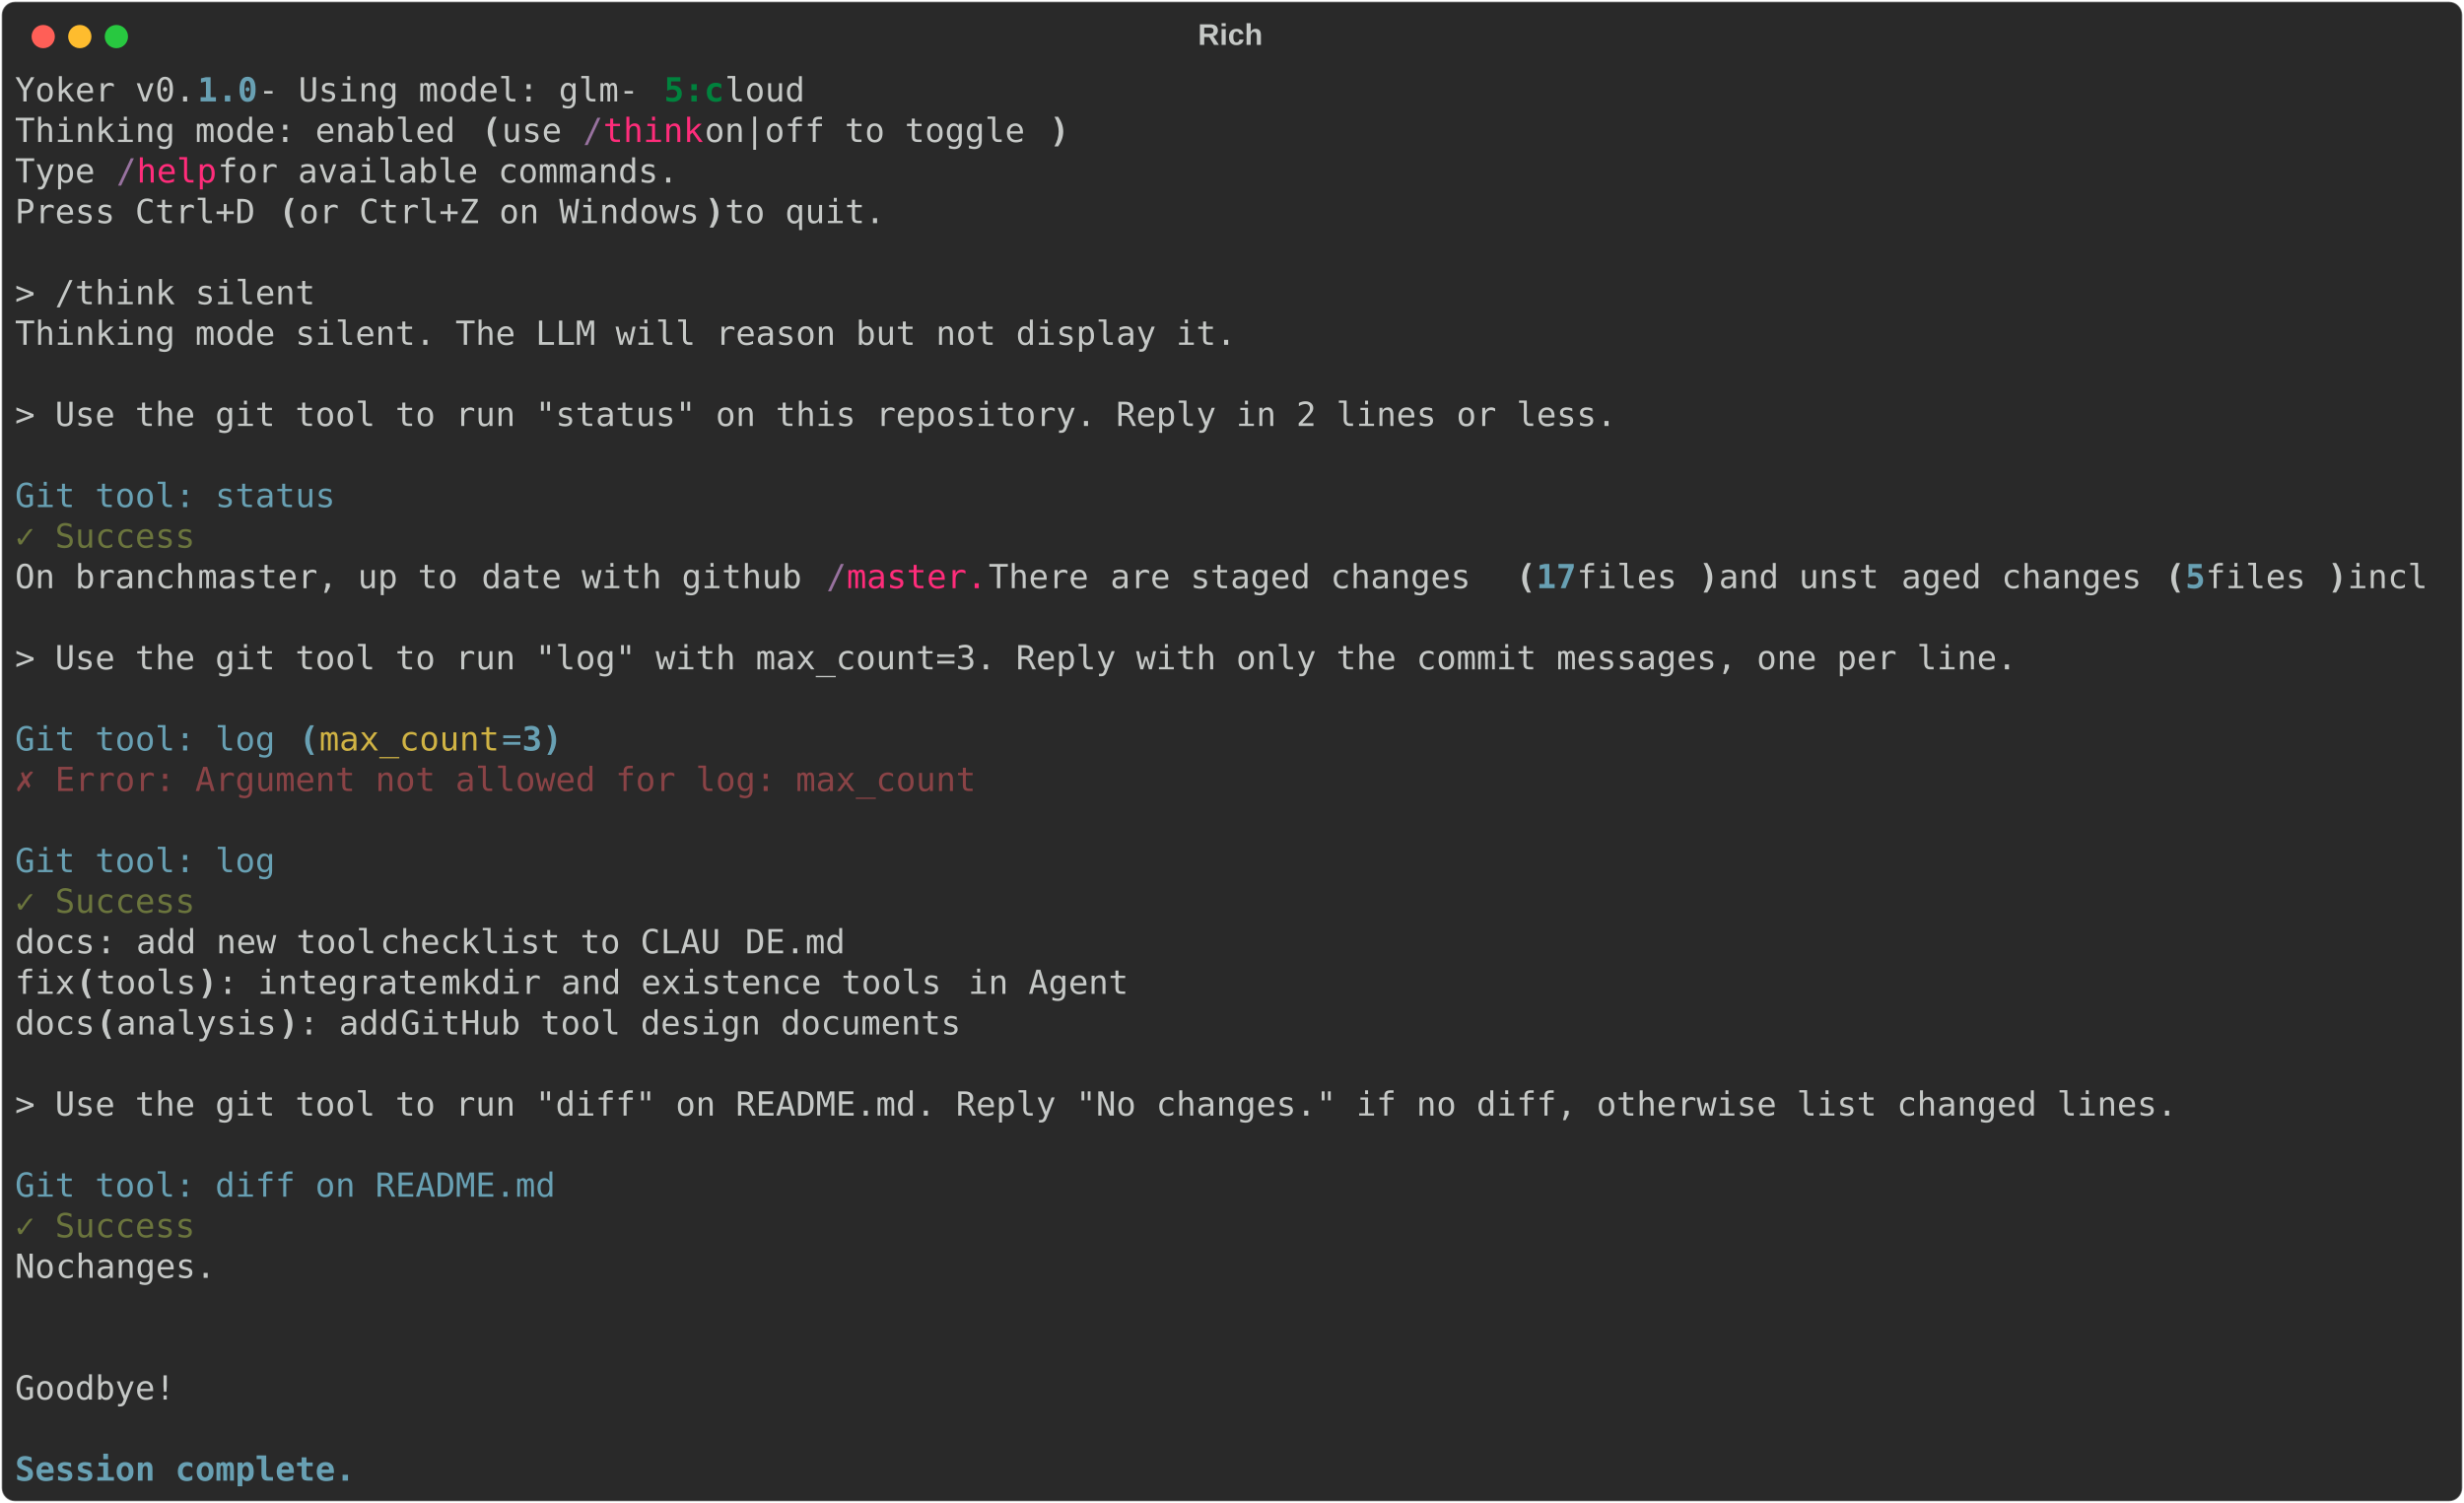
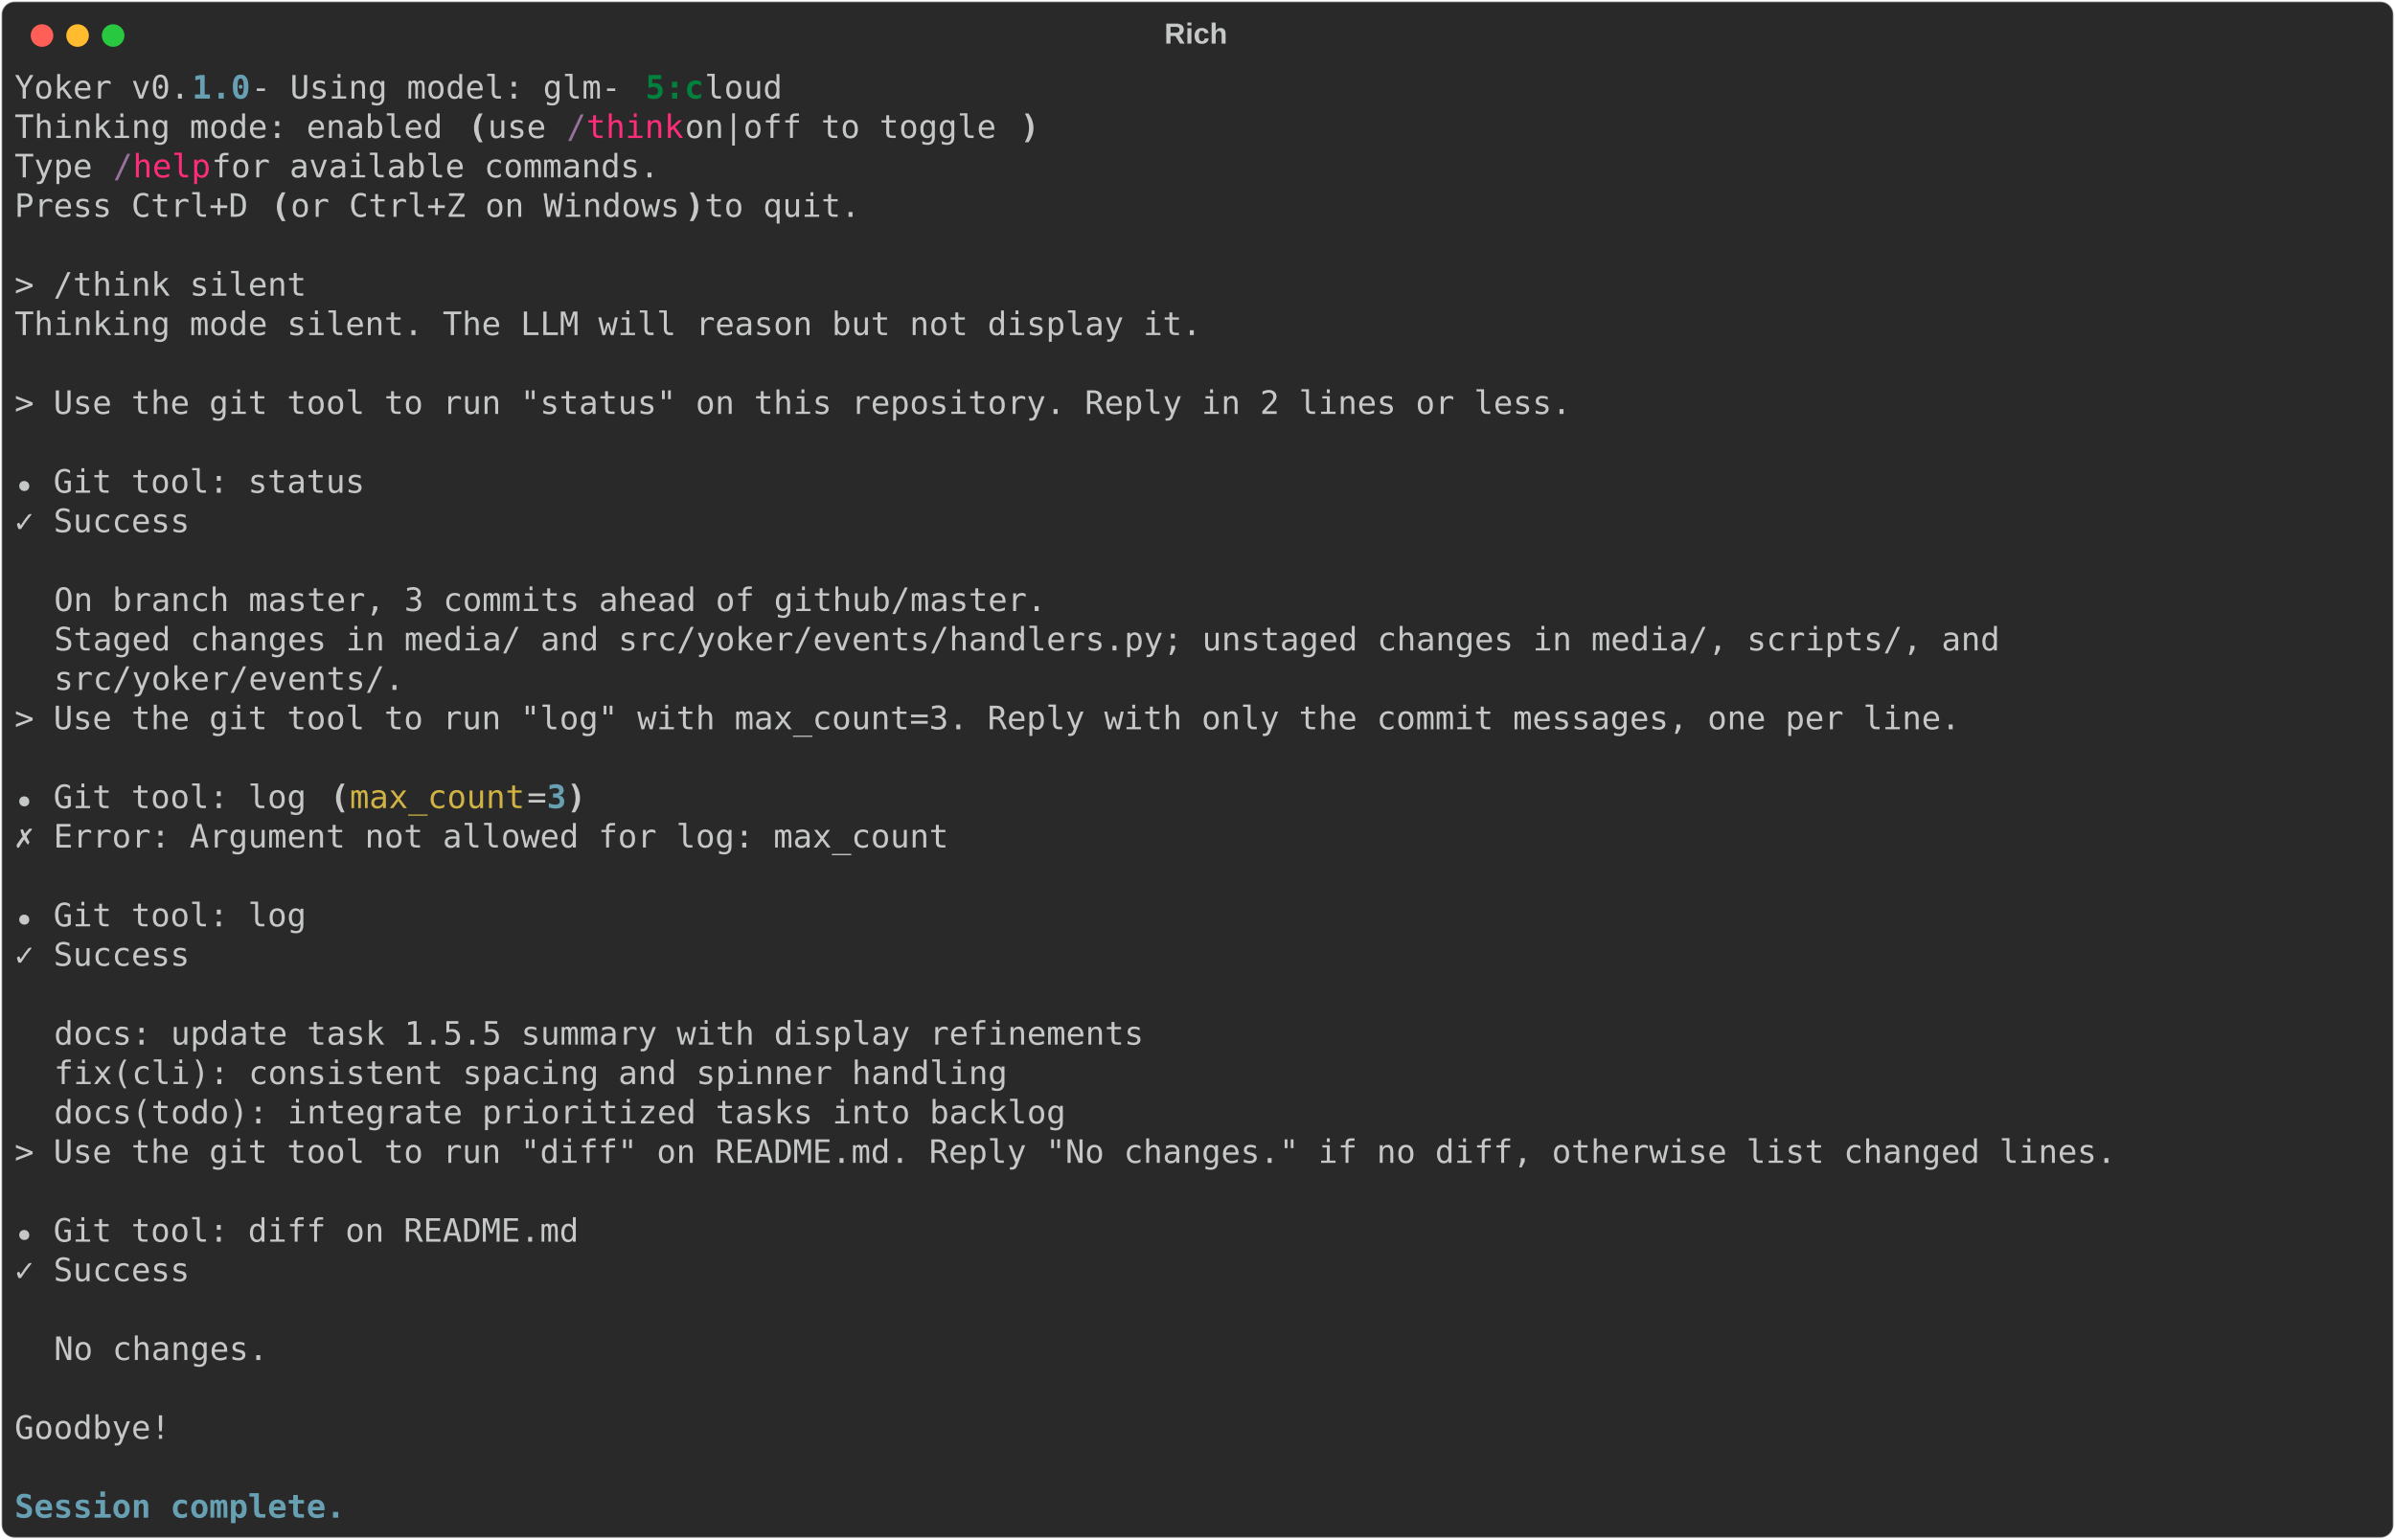
- <svg xmlns="http://www.w3.org/2000/svg" class="rich-terminal" viewBox="0 0 1482 904.0">
+ <svg xmlns="http://www.w3.org/2000/svg" class="rich-terminal" viewBox="0 0 1482 952.8">
  <style>

    @font-face {
        font-family: "Fira Code";
        src: local("FiraCode-Regular"),
                url("https://cdnjs.cloudflare.com/ajax/libs/firacode/6.2.0/woff2/FiraCode-Regular.woff2") format("woff2"),
                url("https://cdnjs.cloudflare.com/ajax/libs/firacode/6.2.0/woff/FiraCode-Regular.woff") format("woff");
        font-style: normal;
        font-weight: 400;
    }
    @font-face {
        font-family: "Fira Code";
        src: local("FiraCode-Bold"),
                url("https://cdnjs.cloudflare.com/ajax/libs/firacode/6.2.0/woff2/FiraCode-Bold.woff2") format("woff2"),
                url("https://cdnjs.cloudflare.com/ajax/libs/firacode/6.2.0/woff/FiraCode-Bold.woff") format("woff");
        font-style: bold;
        font-weight: 700;
    }

-     .terminal-3481254247-matrix {
+     .terminal-1325494704-matrix {
        font-family: Fira Code, monospace;
        font-size: 20px;
        line-height: 24.4px;
        font-variant-east-asian: full-width;
    }

-     .terminal-3481254247-title {
+     .terminal-1325494704-title {
        font-size: 18px;
        font-weight: bold;
        font-family: arial;
    }

-     .terminal-3481254247-r1 { fill: #c5c8c6 }
- .terminal-3481254247-r2 { fill: #68a0b3;font-weight: bold }
- .terminal-3481254247-r3 { fill: #00823d;font-weight: bold }
- .terminal-3481254247-r4 { fill: #c5c8c6;font-weight: bold }
- .terminal-3481254247-r5 { fill: #98729f }
- .terminal-3481254247-r6 { fill: #ff2c7a }
- .terminal-3481254247-r7 { fill: #68a0b3 }
- .terminal-3481254247-r8 { fill: #6b753d }
- .terminal-3481254247-r9 { fill: #d0b344 }
- .terminal-3481254247-r10 { fill: #8a4346 }
+     .terminal-1325494704-r1 { fill: #c5c8c6 }
+ .terminal-1325494704-r2 { fill: #68a0b3;font-weight: bold }
+ .terminal-1325494704-r3 { fill: #00823d;font-weight: bold }
+ .terminal-1325494704-r4 { fill: #c5c8c6;font-weight: bold }
+ .terminal-1325494704-r5 { fill: #98729f }
+ .terminal-1325494704-r6 { fill: #ff2c7a }
+ .terminal-1325494704-r7 { fill: #d0b344 }
    </style>
  <defs>
-     <clipPath id="terminal-3481254247-clip-terminal">
-       <rect x="0" y="0" width="1463.0" height="853.0" />
-     </clipPath>
-     <clipPath id="terminal-3481254247-line-0">
+     <clipPath id="terminal-1325494704-clip-terminal">
+       <rect x="0" y="0" width="1463.0" height="901.8" />
+     </clipPath>
+     <clipPath id="terminal-1325494704-line-0">
      <rect x="0" y="1.5" width="1464" height="24.65" />
    </clipPath>
-     <clipPath id="terminal-3481254247-line-1">
+     <clipPath id="terminal-1325494704-line-1">
      <rect x="0" y="25.9" width="1464" height="24.65" />
    </clipPath>
-     <clipPath id="terminal-3481254247-line-2">
+     <clipPath id="terminal-1325494704-line-2">
      <rect x="0" y="50.3" width="1464" height="24.65" />
    </clipPath>
-     <clipPath id="terminal-3481254247-line-3">
+     <clipPath id="terminal-1325494704-line-3">
      <rect x="0" y="74.7" width="1464" height="24.65" />
    </clipPath>
-     <clipPath id="terminal-3481254247-line-4">
+     <clipPath id="terminal-1325494704-line-4">
      <rect x="0" y="99.1" width="1464" height="24.65" />
    </clipPath>
-     <clipPath id="terminal-3481254247-line-5">
+     <clipPath id="terminal-1325494704-line-5">
      <rect x="0" y="123.5" width="1464" height="24.65" />
    </clipPath>
-     <clipPath id="terminal-3481254247-line-6">
+     <clipPath id="terminal-1325494704-line-6">
      <rect x="0" y="147.9" width="1464" height="24.65" />
    </clipPath>
-     <clipPath id="terminal-3481254247-line-7">
+     <clipPath id="terminal-1325494704-line-7">
      <rect x="0" y="172.3" width="1464" height="24.65" />
    </clipPath>
-     <clipPath id="terminal-3481254247-line-8">
+     <clipPath id="terminal-1325494704-line-8">
      <rect x="0" y="196.7" width="1464" height="24.65" />
    </clipPath>
-     <clipPath id="terminal-3481254247-line-9">
+     <clipPath id="terminal-1325494704-line-9">
      <rect x="0" y="221.1" width="1464" height="24.65" />
    </clipPath>
-     <clipPath id="terminal-3481254247-line-10">
+     <clipPath id="terminal-1325494704-line-10">
      <rect x="0" y="245.5" width="1464" height="24.65" />
    </clipPath>
-     <clipPath id="terminal-3481254247-line-11">
+     <clipPath id="terminal-1325494704-line-11">
      <rect x="0" y="269.9" width="1464" height="24.65" />
    </clipPath>
-     <clipPath id="terminal-3481254247-line-12">
+     <clipPath id="terminal-1325494704-line-12">
      <rect x="0" y="294.3" width="1464" height="24.65" />
    </clipPath>
-     <clipPath id="terminal-3481254247-line-13">
+     <clipPath id="terminal-1325494704-line-13">
      <rect x="0" y="318.7" width="1464" height="24.65" />
    </clipPath>
-     <clipPath id="terminal-3481254247-line-14">
+     <clipPath id="terminal-1325494704-line-14">
      <rect x="0" y="343.1" width="1464" height="24.65" />
    </clipPath>
-     <clipPath id="terminal-3481254247-line-15">
+     <clipPath id="terminal-1325494704-line-15">
      <rect x="0" y="367.5" width="1464" height="24.65" />
    </clipPath>
-     <clipPath id="terminal-3481254247-line-16">
+     <clipPath id="terminal-1325494704-line-16">
      <rect x="0" y="391.9" width="1464" height="24.65" />
    </clipPath>
-     <clipPath id="terminal-3481254247-line-17">
+     <clipPath id="terminal-1325494704-line-17">
      <rect x="0" y="416.3" width="1464" height="24.65" />
    </clipPath>
-     <clipPath id="terminal-3481254247-line-18">
+     <clipPath id="terminal-1325494704-line-18">
      <rect x="0" y="440.7" width="1464" height="24.65" />
    </clipPath>
-     <clipPath id="terminal-3481254247-line-19">
+     <clipPath id="terminal-1325494704-line-19">
      <rect x="0" y="465.1" width="1464" height="24.65" />
    </clipPath>
-     <clipPath id="terminal-3481254247-line-20">
+     <clipPath id="terminal-1325494704-line-20">
      <rect x="0" y="489.5" width="1464" height="24.65" />
    </clipPath>
-     <clipPath id="terminal-3481254247-line-21">
+     <clipPath id="terminal-1325494704-line-21">
      <rect x="0" y="513.9" width="1464" height="24.65" />
    </clipPath>
-     <clipPath id="terminal-3481254247-line-22">
+     <clipPath id="terminal-1325494704-line-22">
      <rect x="0" y="538.3" width="1464" height="24.65" />
    </clipPath>
-     <clipPath id="terminal-3481254247-line-23">
+     <clipPath id="terminal-1325494704-line-23">
      <rect x="0" y="562.7" width="1464" height="24.65" />
    </clipPath>
-     <clipPath id="terminal-3481254247-line-24">
+     <clipPath id="terminal-1325494704-line-24">
      <rect x="0" y="587.1" width="1464" height="24.65" />
    </clipPath>
-     <clipPath id="terminal-3481254247-line-25">
+     <clipPath id="terminal-1325494704-line-25">
      <rect x="0" y="611.5" width="1464" height="24.65" />
    </clipPath>
-     <clipPath id="terminal-3481254247-line-26">
+     <clipPath id="terminal-1325494704-line-26">
      <rect x="0" y="635.9" width="1464" height="24.65" />
    </clipPath>
-     <clipPath id="terminal-3481254247-line-27">
+     <clipPath id="terminal-1325494704-line-27">
      <rect x="0" y="660.3" width="1464" height="24.65" />
    </clipPath>
-     <clipPath id="terminal-3481254247-line-28">
+     <clipPath id="terminal-1325494704-line-28">
      <rect x="0" y="684.7" width="1464" height="24.65" />
    </clipPath>
-     <clipPath id="terminal-3481254247-line-29">
+     <clipPath id="terminal-1325494704-line-29">
      <rect x="0" y="709.1" width="1464" height="24.65" />
    </clipPath>
-     <clipPath id="terminal-3481254247-line-30">
+     <clipPath id="terminal-1325494704-line-30">
      <rect x="0" y="733.5" width="1464" height="24.65" />
    </clipPath>
-     <clipPath id="terminal-3481254247-line-31">
+     <clipPath id="terminal-1325494704-line-31">
      <rect x="0" y="757.9" width="1464" height="24.65" />
    </clipPath>
-     <clipPath id="terminal-3481254247-line-32">
+     <clipPath id="terminal-1325494704-line-32">
      <rect x="0" y="782.3" width="1464" height="24.65" />
    </clipPath>
-     <clipPath id="terminal-3481254247-line-33">
+     <clipPath id="terminal-1325494704-line-33">
      <rect x="0" y="806.7" width="1464" height="24.65" />
    </clipPath>
+     <clipPath id="terminal-1325494704-line-34">
+       <rect x="0" y="831.1" width="1464" height="24.65" />
+     </clipPath>
+     <clipPath id="terminal-1325494704-line-35">
+       <rect x="0" y="855.5" width="1464" height="24.65" />
+     </clipPath>
  </defs>
-   <rect fill="#292929" stroke="rgba(255,255,255,0.35)" stroke-width="1" x="1" y="1" width="1480" height="902" rx="8" />
-   <text class="terminal-3481254247-title" fill="#c5c8c6" text-anchor="middle" x="740" y="27">Rich</text>
+   <rect fill="#292929" stroke="rgba(255,255,255,0.35)" stroke-width="1" x="1" y="1" width="1480" height="950.8" rx="8" />
+   <text class="terminal-1325494704-title" fill="#c5c8c6" text-anchor="middle" x="740" y="27">Rich</text>
  <g transform="translate(26,22)">
    <circle cx="0" cy="0" r="7" fill="#ff5f57" />
    <circle cx="22" cy="0" r="7" fill="#febc2e" />
    <circle cx="44" cy="0" r="7" fill="#28c840" />
  </g>
-   <g transform="translate(9, 41)" clip-path="url(#terminal-3481254247-clip-terminal)">
-     <g class="terminal-3481254247-matrix">
-       <text class="terminal-3481254247-r1" x="0" y="20" textLength="109.8" clip-path="url(#terminal-3481254247-line-0)">Yoker v0.</text>
-       <text class="terminal-3481254247-r2" x="109.8" y="20" textLength="36.6" clip-path="url(#terminal-3481254247-line-0)">1.0</text>
-       <text class="terminal-3481254247-r1" x="146.4" y="20" textLength="244" clip-path="url(#terminal-3481254247-line-0)"> - Using model: glm-</text>
-       <text class="terminal-3481254247-r3" x="390.4" y="20" textLength="36.6" clip-path="url(#terminal-3481254247-line-0)">5:c</text>
-       <text class="terminal-3481254247-r1" x="427" y="20" textLength="48.8" clip-path="url(#terminal-3481254247-line-0)">loud</text>
-       <text class="terminal-3481254247-r1" x="1464" y="20" textLength="12.2" clip-path="url(#terminal-3481254247-line-0)">
- </text>
-       <text class="terminal-3481254247-r1" x="0" y="44.4" textLength="280.6" clip-path="url(#terminal-3481254247-line-1)">Thinking mode: enabled </text>
-       <text class="terminal-3481254247-r4" x="280.6" y="44.4" textLength="12.2" clip-path="url(#terminal-3481254247-line-1)">(</text>
-       <text class="terminal-3481254247-r1" x="292.8" y="44.4" textLength="48.8" clip-path="url(#terminal-3481254247-line-1)">use </text>
-       <text class="terminal-3481254247-r5" x="341.6" y="44.4" textLength="12.2" clip-path="url(#terminal-3481254247-line-1)">/</text>
-       <text class="terminal-3481254247-r6" x="353.8" y="44.4" textLength="61" clip-path="url(#terminal-3481254247-line-1)">think</text>
-       <text class="terminal-3481254247-r1" x="414.8" y="44.4" textLength="207.4" clip-path="url(#terminal-3481254247-line-1)"> on|off to toggle</text>
-       <text class="terminal-3481254247-r4" x="622.2" y="44.4" textLength="12.2" clip-path="url(#terminal-3481254247-line-1)">)</text>
-       <text class="terminal-3481254247-r1" x="1464" y="44.4" textLength="12.2" clip-path="url(#terminal-3481254247-line-1)">
- </text>
-       <text class="terminal-3481254247-r1" x="0" y="68.8" textLength="61" clip-path="url(#terminal-3481254247-line-2)">Type </text>
-       <text class="terminal-3481254247-r5" x="61" y="68.8" textLength="12.2" clip-path="url(#terminal-3481254247-line-2)">/</text>
-       <text class="terminal-3481254247-r6" x="73.2" y="68.8" textLength="48.8" clip-path="url(#terminal-3481254247-line-2)">help</text>
-       <text class="terminal-3481254247-r1" x="122" y="68.8" textLength="292.8" clip-path="url(#terminal-3481254247-line-2)"> for available commands.</text>
-       <text class="terminal-3481254247-r1" x="1464" y="68.8" textLength="12.2" clip-path="url(#terminal-3481254247-line-2)">
- </text>
-       <text class="terminal-3481254247-r1" x="0" y="93.2" textLength="158.6" clip-path="url(#terminal-3481254247-line-3)">Press Ctrl+D </text>
-       <text class="terminal-3481254247-r4" x="158.6" y="93.2" textLength="12.2" clip-path="url(#terminal-3481254247-line-3)">(</text>
-       <text class="terminal-3481254247-r1" x="170.8" y="93.2" textLength="244" clip-path="url(#terminal-3481254247-line-3)">or Ctrl+Z on Windows</text>
-       <text class="terminal-3481254247-r4" x="414.8" y="93.2" textLength="12.2" clip-path="url(#terminal-3481254247-line-3)">)</text>
-       <text class="terminal-3481254247-r1" x="427" y="93.2" textLength="109.8" clip-path="url(#terminal-3481254247-line-3)"> to quit.</text>
-       <text class="terminal-3481254247-r1" x="1464" y="93.2" textLength="12.2" clip-path="url(#terminal-3481254247-line-3)">
- </text>
-       <text class="terminal-3481254247-r1" x="1464" y="117.6" textLength="12.2" clip-path="url(#terminal-3481254247-line-4)">
- </text>
-       <text class="terminal-3481254247-r1" x="0" y="142" textLength="183" clip-path="url(#terminal-3481254247-line-5)">&gt; /think silent</text>
-       <text class="terminal-3481254247-r1" x="1464" y="142" textLength="12.2" clip-path="url(#terminal-3481254247-line-5)">
- </text>
-       <text class="terminal-3481254247-r1" x="0" y="166.4" textLength="744.2" clip-path="url(#terminal-3481254247-line-6)">Thinking mode silent. The LLM will reason but not display it.</text>
-       <text class="terminal-3481254247-r1" x="1464" y="166.4" textLength="12.2" clip-path="url(#terminal-3481254247-line-6)">
- </text>
-       <text class="terminal-3481254247-r1" x="1464" y="190.8" textLength="12.2" clip-path="url(#terminal-3481254247-line-7)">
- </text>
-       <text class="terminal-3481254247-r1" x="0" y="215.2" textLength="976" clip-path="url(#terminal-3481254247-line-8)">&gt; Use the git tool to run "status" on this repository. Reply in 2 lines or less.</text>
-       <text class="terminal-3481254247-r1" x="1464" y="215.2" textLength="12.2" clip-path="url(#terminal-3481254247-line-8)">
- </text>
-       <text class="terminal-3481254247-r1" x="1464" y="239.6" textLength="12.2" clip-path="url(#terminal-3481254247-line-9)">
- </text>
-       <text class="terminal-3481254247-r7" x="0" y="264" textLength="195.2" clip-path="url(#terminal-3481254247-line-10)">Git tool: status</text>
-       <text class="terminal-3481254247-r1" x="1464" y="264" textLength="12.2" clip-path="url(#terminal-3481254247-line-10)">
- </text>
-       <text class="terminal-3481254247-r8" x="0" y="288.4" textLength="134.2" clip-path="url(#terminal-3481254247-line-11)">  ✓ Success</text>
-       <text class="terminal-3481254247-r1" x="1464" y="288.4" textLength="12.2" clip-path="url(#terminal-3481254247-line-11)">
- </text>
-       <text class="terminal-3481254247-r1" x="0" y="312.8" textLength="109.8" clip-path="url(#terminal-3481254247-line-12)">On branch</text>
-       <text class="terminal-3481254247-r1" x="109.8" y="312.8" textLength="170.8" clip-path="url(#terminal-3481254247-line-12)"> master, up to</text>
-       <text class="terminal-3481254247-r1" x="280.6" y="312.8" textLength="207.4" clip-path="url(#terminal-3481254247-line-12)"> date with github</text>
-       <text class="terminal-3481254247-r5" x="488" y="312.8" textLength="12.2" clip-path="url(#terminal-3481254247-line-12)">/</text>
-       <text class="terminal-3481254247-r6" x="500.2" y="312.8" textLength="85.4" clip-path="url(#terminal-3481254247-line-12)">master.</text>
-       <text class="terminal-3481254247-r1" x="585.6" y="312.8" textLength="73.2" clip-path="url(#terminal-3481254247-line-12)"> There</text>
-       <text class="terminal-3481254247-r1" x="658.8" y="312.8" textLength="244" clip-path="url(#terminal-3481254247-line-12)"> are staged changes </text>
-       <text class="terminal-3481254247-r4" x="902.8" y="312.8" textLength="12.2" clip-path="url(#terminal-3481254247-line-12)">(</text>
-       <text class="terminal-3481254247-r2" x="915" y="312.8" textLength="24.4" clip-path="url(#terminal-3481254247-line-12)">17</text>
-       <text class="terminal-3481254247-r1" x="939.4" y="312.8" textLength="73.2" clip-path="url(#terminal-3481254247-line-12)"> files</text>
-       <text class="terminal-3481254247-r4" x="1012.6" y="312.8" textLength="12.2" clip-path="url(#terminal-3481254247-line-12)">)</text>
-       <text class="terminal-3481254247-r1" x="1024.8" y="312.8" textLength="109.8" clip-path="url(#terminal-3481254247-line-12)"> and unst</text>
-       <text class="terminal-3481254247-r1" x="1134.6" y="312.8" textLength="158.6" clip-path="url(#terminal-3481254247-line-12)">aged changes </text>
-       <text class="terminal-3481254247-r4" x="1293.2" y="312.8" textLength="12.2" clip-path="url(#terminal-3481254247-line-12)">(</text>
-       <text class="terminal-3481254247-r2" x="1305.4" y="312.8" textLength="12.2" clip-path="url(#terminal-3481254247-line-12)">5</text>
-       <text class="terminal-3481254247-r1" x="1317.6" y="312.8" textLength="73.2" clip-path="url(#terminal-3481254247-line-12)"> files</text>
-       <text class="terminal-3481254247-r4" x="1390.8" y="312.8" textLength="12.2" clip-path="url(#terminal-3481254247-line-12)">)</text>
-       <text class="terminal-3481254247-r1" x="1403" y="312.8" textLength="61" clip-path="url(#terminal-3481254247-line-12)"> incl</text>
-       <text class="terminal-3481254247-r1" x="1464" y="312.8" textLength="12.2" clip-path="url(#terminal-3481254247-line-12)">
- </text>
-       <text class="terminal-3481254247-r1" x="1464" y="337.2" textLength="12.2" clip-path="url(#terminal-3481254247-line-13)">
- </text>
-       <text class="terminal-3481254247-r1" x="0" y="361.6" textLength="1220" clip-path="url(#terminal-3481254247-line-14)">&gt; Use the git tool to run "log" with max_count=3. Reply with only the commit messages, one per line.</text>
-       <text class="terminal-3481254247-r1" x="1464" y="361.6" textLength="12.2" clip-path="url(#terminal-3481254247-line-14)">
- </text>
-       <text class="terminal-3481254247-r1" x="1464" y="386" textLength="12.2" clip-path="url(#terminal-3481254247-line-15)">
- </text>
-       <text class="terminal-3481254247-r7" x="0" y="410.4" textLength="170.8" clip-path="url(#terminal-3481254247-line-16)">Git tool: log </text>
-       <text class="terminal-3481254247-r2" x="170.8" y="410.4" textLength="12.2" clip-path="url(#terminal-3481254247-line-16)">(</text>
-       <text class="terminal-3481254247-r9" x="183" y="410.4" textLength="109.8" clip-path="url(#terminal-3481254247-line-16)">max_count</text>
-       <text class="terminal-3481254247-r7" x="292.8" y="410.4" textLength="12.2" clip-path="url(#terminal-3481254247-line-16)">=</text>
-       <text class="terminal-3481254247-r2" x="305" y="410.4" textLength="12.2" clip-path="url(#terminal-3481254247-line-16)">3</text>
-       <text class="terminal-3481254247-r2" x="317.2" y="410.4" textLength="12.2" clip-path="url(#terminal-3481254247-line-16)">)</text>
-       <text class="terminal-3481254247-r1" x="1464" y="410.4" textLength="12.2" clip-path="url(#terminal-3481254247-line-16)">
- </text>
-       <text class="terminal-3481254247-r10" x="0" y="434.8" textLength="610" clip-path="url(#terminal-3481254247-line-17)">  ✗ Error: Argument not allowed for log: max_count</text>
-       <text class="terminal-3481254247-r1" x="1464" y="434.8" textLength="12.2" clip-path="url(#terminal-3481254247-line-17)">
- </text>
-       <text class="terminal-3481254247-r1" x="1464" y="459.2" textLength="12.2" clip-path="url(#terminal-3481254247-line-18)">
- </text>
-       <text class="terminal-3481254247-r7" x="0" y="483.6" textLength="158.6" clip-path="url(#terminal-3481254247-line-19)">Git tool: log</text>
-       <text class="terminal-3481254247-r1" x="1464" y="483.6" textLength="12.2" clip-path="url(#terminal-3481254247-line-19)">
- </text>
-       <text class="terminal-3481254247-r8" x="0" y="508" textLength="134.2" clip-path="url(#terminal-3481254247-line-20)">  ✓ Success</text>
-       <text class="terminal-3481254247-r1" x="1464" y="508" textLength="12.2" clip-path="url(#terminal-3481254247-line-20)">
- </text>
-       <text class="terminal-3481254247-r1" x="0" y="532.4" textLength="48.8" clip-path="url(#terminal-3481254247-line-21)">docs</text>
-       <text class="terminal-3481254247-r1" x="48.8" y="532.4" textLength="170.8" clip-path="url(#terminal-3481254247-line-21)">: add new tool</text>
-       <text class="terminal-3481254247-r1" x="219.6" y="532.4" textLength="219.6" clip-path="url(#terminal-3481254247-line-21)"> checklist to CLAU</text>
-       <text class="terminal-3481254247-r1" x="439.2" y="532.4" textLength="61" clip-path="url(#terminal-3481254247-line-21)">DE.md</text>
-       <text class="terminal-3481254247-r1" x="1464" y="532.4" textLength="12.2" clip-path="url(#terminal-3481254247-line-21)">
- </text>
-       <text class="terminal-3481254247-r1" x="0" y="556.8" textLength="36.6" clip-path="url(#terminal-3481254247-line-22)">fix</text>
-       <text class="terminal-3481254247-r4" x="36.6" y="556.8" textLength="12.2" clip-path="url(#terminal-3481254247-line-22)">(</text>
-       <text class="terminal-3481254247-r1" x="48.8" y="556.8" textLength="61" clip-path="url(#terminal-3481254247-line-22)">tools</text>
-       <text class="terminal-3481254247-r4" x="109.8" y="556.8" textLength="12.2" clip-path="url(#terminal-3481254247-line-22)">)</text>
-       <text class="terminal-3481254247-r1" x="122" y="556.8" textLength="134.2" clip-path="url(#terminal-3481254247-line-22)">: integrate</text>
-       <text class="terminal-3481254247-r1" x="256.2" y="556.8" textLength="317.2" clip-path="url(#terminal-3481254247-line-22)"> mkdir and existence tools</text>
-       <text class="terminal-3481254247-r1" x="573.4" y="556.8" textLength="109.8" clip-path="url(#terminal-3481254247-line-22)"> in Agent</text>
-       <text class="terminal-3481254247-r1" x="1464" y="556.8" textLength="12.2" clip-path="url(#terminal-3481254247-line-22)">
- </text>
-       <text class="terminal-3481254247-r1" x="0" y="581.2" textLength="48.8" clip-path="url(#terminal-3481254247-line-23)">docs</text>
-       <text class="terminal-3481254247-r4" x="48.8" y="581.2" textLength="12.2" clip-path="url(#terminal-3481254247-line-23)">(</text>
-       <text class="terminal-3481254247-r1" x="61" y="581.2" textLength="97.6" clip-path="url(#terminal-3481254247-line-23)">analysis</text>
-       <text class="terminal-3481254247-r4" x="158.6" y="581.2" textLength="12.2" clip-path="url(#terminal-3481254247-line-23)">)</text>
-       <text class="terminal-3481254247-r1" x="170.8" y="581.2" textLength="61" clip-path="url(#terminal-3481254247-line-23)">: add</text>
-       <text class="terminal-3481254247-r1" x="231.8" y="581.2" textLength="353.8" clip-path="url(#terminal-3481254247-line-23)"> GitHub tool design documents</text>
-       <text class="terminal-3481254247-r1" x="1464" y="581.2" textLength="12.2" clip-path="url(#terminal-3481254247-line-23)">
- </text>
-       <text class="terminal-3481254247-r1" x="1464" y="605.6" textLength="12.2" clip-path="url(#terminal-3481254247-line-24)">
- </text>
-       <text class="terminal-3481254247-r1" x="0" y="630" textLength="1317.6" clip-path="url(#terminal-3481254247-line-25)">&gt; Use the git tool to run "diff" on README.md. Reply "No changes." if no diff, otherwise list changed lines.</text>
-       <text class="terminal-3481254247-r1" x="1464" y="630" textLength="12.2" clip-path="url(#terminal-3481254247-line-25)">
- </text>
-       <text class="terminal-3481254247-r1" x="1464" y="654.4" textLength="12.2" clip-path="url(#terminal-3481254247-line-26)">
- </text>
-       <text class="terminal-3481254247-r7" x="0" y="678.8" textLength="329.4" clip-path="url(#terminal-3481254247-line-27)">Git tool: diff on README.md</text>
-       <text class="terminal-3481254247-r1" x="1464" y="678.8" textLength="12.2" clip-path="url(#terminal-3481254247-line-27)">
- </text>
-       <text class="terminal-3481254247-r8" x="0" y="703.2" textLength="134.2" clip-path="url(#terminal-3481254247-line-28)">  ✓ Success</text>
-       <text class="terminal-3481254247-r1" x="1464" y="703.2" textLength="12.2" clip-path="url(#terminal-3481254247-line-28)">
- </text>
-       <text class="terminal-3481254247-r1" x="0" y="727.6" textLength="24.4" clip-path="url(#terminal-3481254247-line-29)">No</text>
-       <text class="terminal-3481254247-r1" x="24.4" y="727.6" textLength="109.8" clip-path="url(#terminal-3481254247-line-29)"> changes.</text>
-       <text class="terminal-3481254247-r1" x="1464" y="727.6" textLength="12.2" clip-path="url(#terminal-3481254247-line-29)">
- </text>
-       <text class="terminal-3481254247-r1" x="1464" y="752" textLength="12.2" clip-path="url(#terminal-3481254247-line-30)">
- </text>
-       <text class="terminal-3481254247-r1" x="1464" y="776.4" textLength="12.2" clip-path="url(#terminal-3481254247-line-31)">
- </text>
-       <text class="terminal-3481254247-r1" x="0" y="800.8" textLength="97.6" clip-path="url(#terminal-3481254247-line-32)">Goodbye!</text>
-       <text class="terminal-3481254247-r1" x="1464" y="800.8" textLength="12.2" clip-path="url(#terminal-3481254247-line-32)">
- </text>
-       <text class="terminal-3481254247-r1" x="1464" y="825.2" textLength="12.2" clip-path="url(#terminal-3481254247-line-33)">
- </text>
-       <text class="terminal-3481254247-r2" x="0" y="849.6" textLength="207.4" clip-path="url(#terminal-3481254247-line-34)">Session complete.</text>
-       <text class="terminal-3481254247-r1" x="1464" y="849.6" textLength="12.2" clip-path="url(#terminal-3481254247-line-34)">
+   <g transform="translate(9, 41)" clip-path="url(#terminal-1325494704-clip-terminal)">
+     <g class="terminal-1325494704-matrix">
+       <text class="terminal-1325494704-r1" x="0" y="20" textLength="109.8" clip-path="url(#terminal-1325494704-line-0)">Yoker v0.</text>
+       <text class="terminal-1325494704-r2" x="109.8" y="20" textLength="36.6" clip-path="url(#terminal-1325494704-line-0)">1.0</text>
+       <text class="terminal-1325494704-r1" x="146.4" y="20" textLength="244" clip-path="url(#terminal-1325494704-line-0)"> - Using model: glm-</text>
+       <text class="terminal-1325494704-r3" x="390.4" y="20" textLength="36.6" clip-path="url(#terminal-1325494704-line-0)">5:c</text>
+       <text class="terminal-1325494704-r1" x="427" y="20" textLength="48.8" clip-path="url(#terminal-1325494704-line-0)">loud</text>
+       <text class="terminal-1325494704-r1" x="1464" y="20" textLength="12.2" clip-path="url(#terminal-1325494704-line-0)">
+ </text>
+       <text class="terminal-1325494704-r1" x="0" y="44.4" textLength="280.6" clip-path="url(#terminal-1325494704-line-1)">Thinking mode: enabled </text>
+       <text class="terminal-1325494704-r4" x="280.6" y="44.4" textLength="12.2" clip-path="url(#terminal-1325494704-line-1)">(</text>
+       <text class="terminal-1325494704-r1" x="292.8" y="44.4" textLength="48.8" clip-path="url(#terminal-1325494704-line-1)">use </text>
+       <text class="terminal-1325494704-r5" x="341.6" y="44.4" textLength="12.2" clip-path="url(#terminal-1325494704-line-1)">/</text>
+       <text class="terminal-1325494704-r6" x="353.8" y="44.4" textLength="61" clip-path="url(#terminal-1325494704-line-1)">think</text>
+       <text class="terminal-1325494704-r1" x="414.8" y="44.4" textLength="207.4" clip-path="url(#terminal-1325494704-line-1)"> on|off to toggle</text>
+       <text class="terminal-1325494704-r4" x="622.2" y="44.4" textLength="12.2" clip-path="url(#terminal-1325494704-line-1)">)</text>
+       <text class="terminal-1325494704-r1" x="1464" y="44.4" textLength="12.2" clip-path="url(#terminal-1325494704-line-1)">
+ </text>
+       <text class="terminal-1325494704-r1" x="0" y="68.8" textLength="61" clip-path="url(#terminal-1325494704-line-2)">Type </text>
+       <text class="terminal-1325494704-r5" x="61" y="68.8" textLength="12.2" clip-path="url(#terminal-1325494704-line-2)">/</text>
+       <text class="terminal-1325494704-r6" x="73.2" y="68.8" textLength="48.8" clip-path="url(#terminal-1325494704-line-2)">help</text>
+       <text class="terminal-1325494704-r1" x="122" y="68.8" textLength="292.8" clip-path="url(#terminal-1325494704-line-2)"> for available commands.</text>
+       <text class="terminal-1325494704-r1" x="1464" y="68.8" textLength="12.2" clip-path="url(#terminal-1325494704-line-2)">
+ </text>
+       <text class="terminal-1325494704-r1" x="0" y="93.2" textLength="158.6" clip-path="url(#terminal-1325494704-line-3)">Press Ctrl+D </text>
+       <text class="terminal-1325494704-r4" x="158.6" y="93.2" textLength="12.2" clip-path="url(#terminal-1325494704-line-3)">(</text>
+       <text class="terminal-1325494704-r1" x="170.8" y="93.2" textLength="244" clip-path="url(#terminal-1325494704-line-3)">or Ctrl+Z on Windows</text>
+       <text class="terminal-1325494704-r4" x="414.8" y="93.2" textLength="12.2" clip-path="url(#terminal-1325494704-line-3)">)</text>
+       <text class="terminal-1325494704-r1" x="427" y="93.2" textLength="109.8" clip-path="url(#terminal-1325494704-line-3)"> to quit.</text>
+       <text class="terminal-1325494704-r1" x="1464" y="93.2" textLength="12.2" clip-path="url(#terminal-1325494704-line-3)">
+ </text>
+       <text class="terminal-1325494704-r1" x="1464" y="117.6" textLength="12.2" clip-path="url(#terminal-1325494704-line-4)">
+ </text>
+       <text class="terminal-1325494704-r1" x="0" y="142" textLength="183" clip-path="url(#terminal-1325494704-line-5)">&gt; /think silent</text>
+       <text class="terminal-1325494704-r1" x="1464" y="142" textLength="12.2" clip-path="url(#terminal-1325494704-line-5)">
+ </text>
+       <text class="terminal-1325494704-r1" x="0" y="166.4" textLength="744.2" clip-path="url(#terminal-1325494704-line-6)">Thinking mode silent. The LLM will reason but not display it.</text>
+       <text class="terminal-1325494704-r1" x="1464" y="166.4" textLength="12.2" clip-path="url(#terminal-1325494704-line-6)">
+ </text>
+       <text class="terminal-1325494704-r1" x="1464" y="190.8" textLength="12.2" clip-path="url(#terminal-1325494704-line-7)">
+ </text>
+       <text class="terminal-1325494704-r1" x="0" y="215.2" textLength="976" clip-path="url(#terminal-1325494704-line-8)">&gt; Use the git tool to run "status" on this repository. Reply in 2 lines or less.</text>
+       <text class="terminal-1325494704-r1" x="1464" y="215.2" textLength="12.2" clip-path="url(#terminal-1325494704-line-8)">
+ </text>
+       <text class="terminal-1325494704-r1" x="1464" y="239.6" textLength="12.2" clip-path="url(#terminal-1325494704-line-9)">
+ </text>
+       <text class="terminal-1325494704-r1" x="0" y="264" textLength="219.6" clip-path="url(#terminal-1325494704-line-10)">⏺ Git tool: status</text>
+       <text class="terminal-1325494704-r1" x="1464" y="264" textLength="12.2" clip-path="url(#terminal-1325494704-line-10)">
+ </text>
+       <text class="terminal-1325494704-r1" x="0" y="288.4" textLength="134.2" clip-path="url(#terminal-1325494704-line-11)">  ✓ Success</text>
+       <text class="terminal-1325494704-r1" x="1464" y="288.4" textLength="12.2" clip-path="url(#terminal-1325494704-line-11)">
+ </text>
+       <text class="terminal-1325494704-r1" x="1464" y="312.8" textLength="12.2" clip-path="url(#terminal-1325494704-line-12)">
+ </text>
+       <text class="terminal-1325494704-r1" x="24.4" y="337.2" textLength="1439.6" clip-path="url(#terminal-1325494704-line-13)">On branch master, 3 commits ahead of github/master.                                                                   </text>
+       <text class="terminal-1325494704-r1" x="1464" y="337.2" textLength="12.2" clip-path="url(#terminal-1325494704-line-13)">
+ </text>
+       <text class="terminal-1325494704-r1" x="24.4" y="361.6" textLength="1439.6" clip-path="url(#terminal-1325494704-line-14)">Staged changes in media/ and src/yoker/events/handlers.py; unstaged changes in media/, scripts/, and                  </text>
+       <text class="terminal-1325494704-r1" x="1464" y="361.6" textLength="12.2" clip-path="url(#terminal-1325494704-line-14)">
+ </text>
+       <text class="terminal-1325494704-r1" x="24.4" y="386" textLength="1439.6" clip-path="url(#terminal-1325494704-line-15)">src/yoker/events/.                                                                                                    </text>
+       <text class="terminal-1325494704-r1" x="1464" y="386" textLength="12.2" clip-path="url(#terminal-1325494704-line-15)">
+ </text>
+       <text class="terminal-1325494704-r1" x="0" y="410.4" textLength="1220" clip-path="url(#terminal-1325494704-line-16)">&gt; Use the git tool to run "log" with max_count=3. Reply with only the commit messages, one per line.</text>
+       <text class="terminal-1325494704-r1" x="1464" y="410.4" textLength="12.2" clip-path="url(#terminal-1325494704-line-16)">
+ </text>
+       <text class="terminal-1325494704-r1" x="1464" y="434.8" textLength="12.2" clip-path="url(#terminal-1325494704-line-17)">
+ </text>
+       <text class="terminal-1325494704-r1" x="0" y="459.2" textLength="195.2" clip-path="url(#terminal-1325494704-line-18)">⏺ Git tool: log </text>
+       <text class="terminal-1325494704-r4" x="195.2" y="459.2" textLength="12.2" clip-path="url(#terminal-1325494704-line-18)">(</text>
+       <text class="terminal-1325494704-r7" x="207.4" y="459.2" textLength="109.8" clip-path="url(#terminal-1325494704-line-18)">max_count</text>
+       <text class="terminal-1325494704-r1" x="317.2" y="459.2" textLength="12.2" clip-path="url(#terminal-1325494704-line-18)">=</text>
+       <text class="terminal-1325494704-r2" x="329.4" y="459.2" textLength="12.2" clip-path="url(#terminal-1325494704-line-18)">3</text>
+       <text class="terminal-1325494704-r4" x="341.6" y="459.2" textLength="12.2" clip-path="url(#terminal-1325494704-line-18)">)</text>
+       <text class="terminal-1325494704-r1" x="1464" y="459.2" textLength="12.2" clip-path="url(#terminal-1325494704-line-18)">
+ </text>
+       <text class="terminal-1325494704-r1" x="0" y="483.6" textLength="610" clip-path="url(#terminal-1325494704-line-19)">  ✗ Error: Argument not allowed for log: max_count</text>
+       <text class="terminal-1325494704-r1" x="1464" y="483.6" textLength="12.2" clip-path="url(#terminal-1325494704-line-19)">
+ </text>
+       <text class="terminal-1325494704-r1" x="1464" y="508" textLength="12.2" clip-path="url(#terminal-1325494704-line-20)">
+ </text>
+       <text class="terminal-1325494704-r1" x="0" y="532.4" textLength="183" clip-path="url(#terminal-1325494704-line-21)">⏺ Git tool: log</text>
+       <text class="terminal-1325494704-r1" x="1464" y="532.4" textLength="12.2" clip-path="url(#terminal-1325494704-line-21)">
+ </text>
+       <text class="terminal-1325494704-r1" x="0" y="556.8" textLength="134.2" clip-path="url(#terminal-1325494704-line-22)">  ✓ Success</text>
+       <text class="terminal-1325494704-r1" x="1464" y="556.8" textLength="12.2" clip-path="url(#terminal-1325494704-line-22)">
+ </text>
+       <text class="terminal-1325494704-r1" x="1464" y="581.2" textLength="12.2" clip-path="url(#terminal-1325494704-line-23)">
+ </text>
+       <text class="terminal-1325494704-r1" x="24.4" y="605.6" textLength="1439.6" clip-path="url(#terminal-1325494704-line-24)">docs: update task 1.5.5 summary with display refinements                                                              </text>
+       <text class="terminal-1325494704-r1" x="1464" y="605.6" textLength="12.2" clip-path="url(#terminal-1325494704-line-24)">
+ </text>
+       <text class="terminal-1325494704-r1" x="24.4" y="630" textLength="1439.6" clip-path="url(#terminal-1325494704-line-25)">fix(cli): consistent spacing and spinner handling                                                                     </text>
+       <text class="terminal-1325494704-r1" x="1464" y="630" textLength="12.2" clip-path="url(#terminal-1325494704-line-25)">
+ </text>
+       <text class="terminal-1325494704-r1" x="24.4" y="654.4" textLength="1439.6" clip-path="url(#terminal-1325494704-line-26)">docs(todo): integrate prioritized tasks into backlog                                                                  </text>
+       <text class="terminal-1325494704-r1" x="1464" y="654.4" textLength="12.2" clip-path="url(#terminal-1325494704-line-26)">
+ </text>
+       <text class="terminal-1325494704-r1" x="0" y="678.8" textLength="1317.6" clip-path="url(#terminal-1325494704-line-27)">&gt; Use the git tool to run "diff" on README.md. Reply "No changes." if no diff, otherwise list changed lines.</text>
+       <text class="terminal-1325494704-r1" x="1464" y="678.8" textLength="12.2" clip-path="url(#terminal-1325494704-line-27)">
+ </text>
+       <text class="terminal-1325494704-r1" x="1464" y="703.2" textLength="12.2" clip-path="url(#terminal-1325494704-line-28)">
+ </text>
+       <text class="terminal-1325494704-r1" x="0" y="727.6" textLength="353.8" clip-path="url(#terminal-1325494704-line-29)">⏺ Git tool: diff on README.md</text>
+       <text class="terminal-1325494704-r1" x="1464" y="727.6" textLength="12.2" clip-path="url(#terminal-1325494704-line-29)">
+ </text>
+       <text class="terminal-1325494704-r1" x="0" y="752" textLength="134.2" clip-path="url(#terminal-1325494704-line-30)">  ✓ Success</text>
+       <text class="terminal-1325494704-r1" x="1464" y="752" textLength="12.2" clip-path="url(#terminal-1325494704-line-30)">
+ </text>
+       <text class="terminal-1325494704-r1" x="1464" y="776.4" textLength="12.2" clip-path="url(#terminal-1325494704-line-31)">
+ </text>
+       <text class="terminal-1325494704-r1" x="24.4" y="800.8" textLength="1439.6" clip-path="url(#terminal-1325494704-line-32)">No changes.                                                                                                           </text>
+       <text class="terminal-1325494704-r1" x="1464" y="800.8" textLength="12.2" clip-path="url(#terminal-1325494704-line-32)">
+ </text>
+       <text class="terminal-1325494704-r1" x="1464" y="825.2" textLength="12.2" clip-path="url(#terminal-1325494704-line-33)">
+ </text>
+       <text class="terminal-1325494704-r1" x="0" y="849.6" textLength="97.6" clip-path="url(#terminal-1325494704-line-34)">Goodbye!</text>
+       <text class="terminal-1325494704-r1" x="1464" y="849.6" textLength="12.2" clip-path="url(#terminal-1325494704-line-34)">
+ </text>
+       <text class="terminal-1325494704-r1" x="1464" y="874" textLength="12.2" clip-path="url(#terminal-1325494704-line-35)">
+ </text>
+       <text class="terminal-1325494704-r2" x="0" y="898.4" textLength="207.4" clip-path="url(#terminal-1325494704-line-36)">Session complete.</text>
+       <text class="terminal-1325494704-r1" x="1464" y="898.4" textLength="12.2" clip-path="url(#terminal-1325494704-line-36)">
</text>
    </g>
  </g>
</svg>
